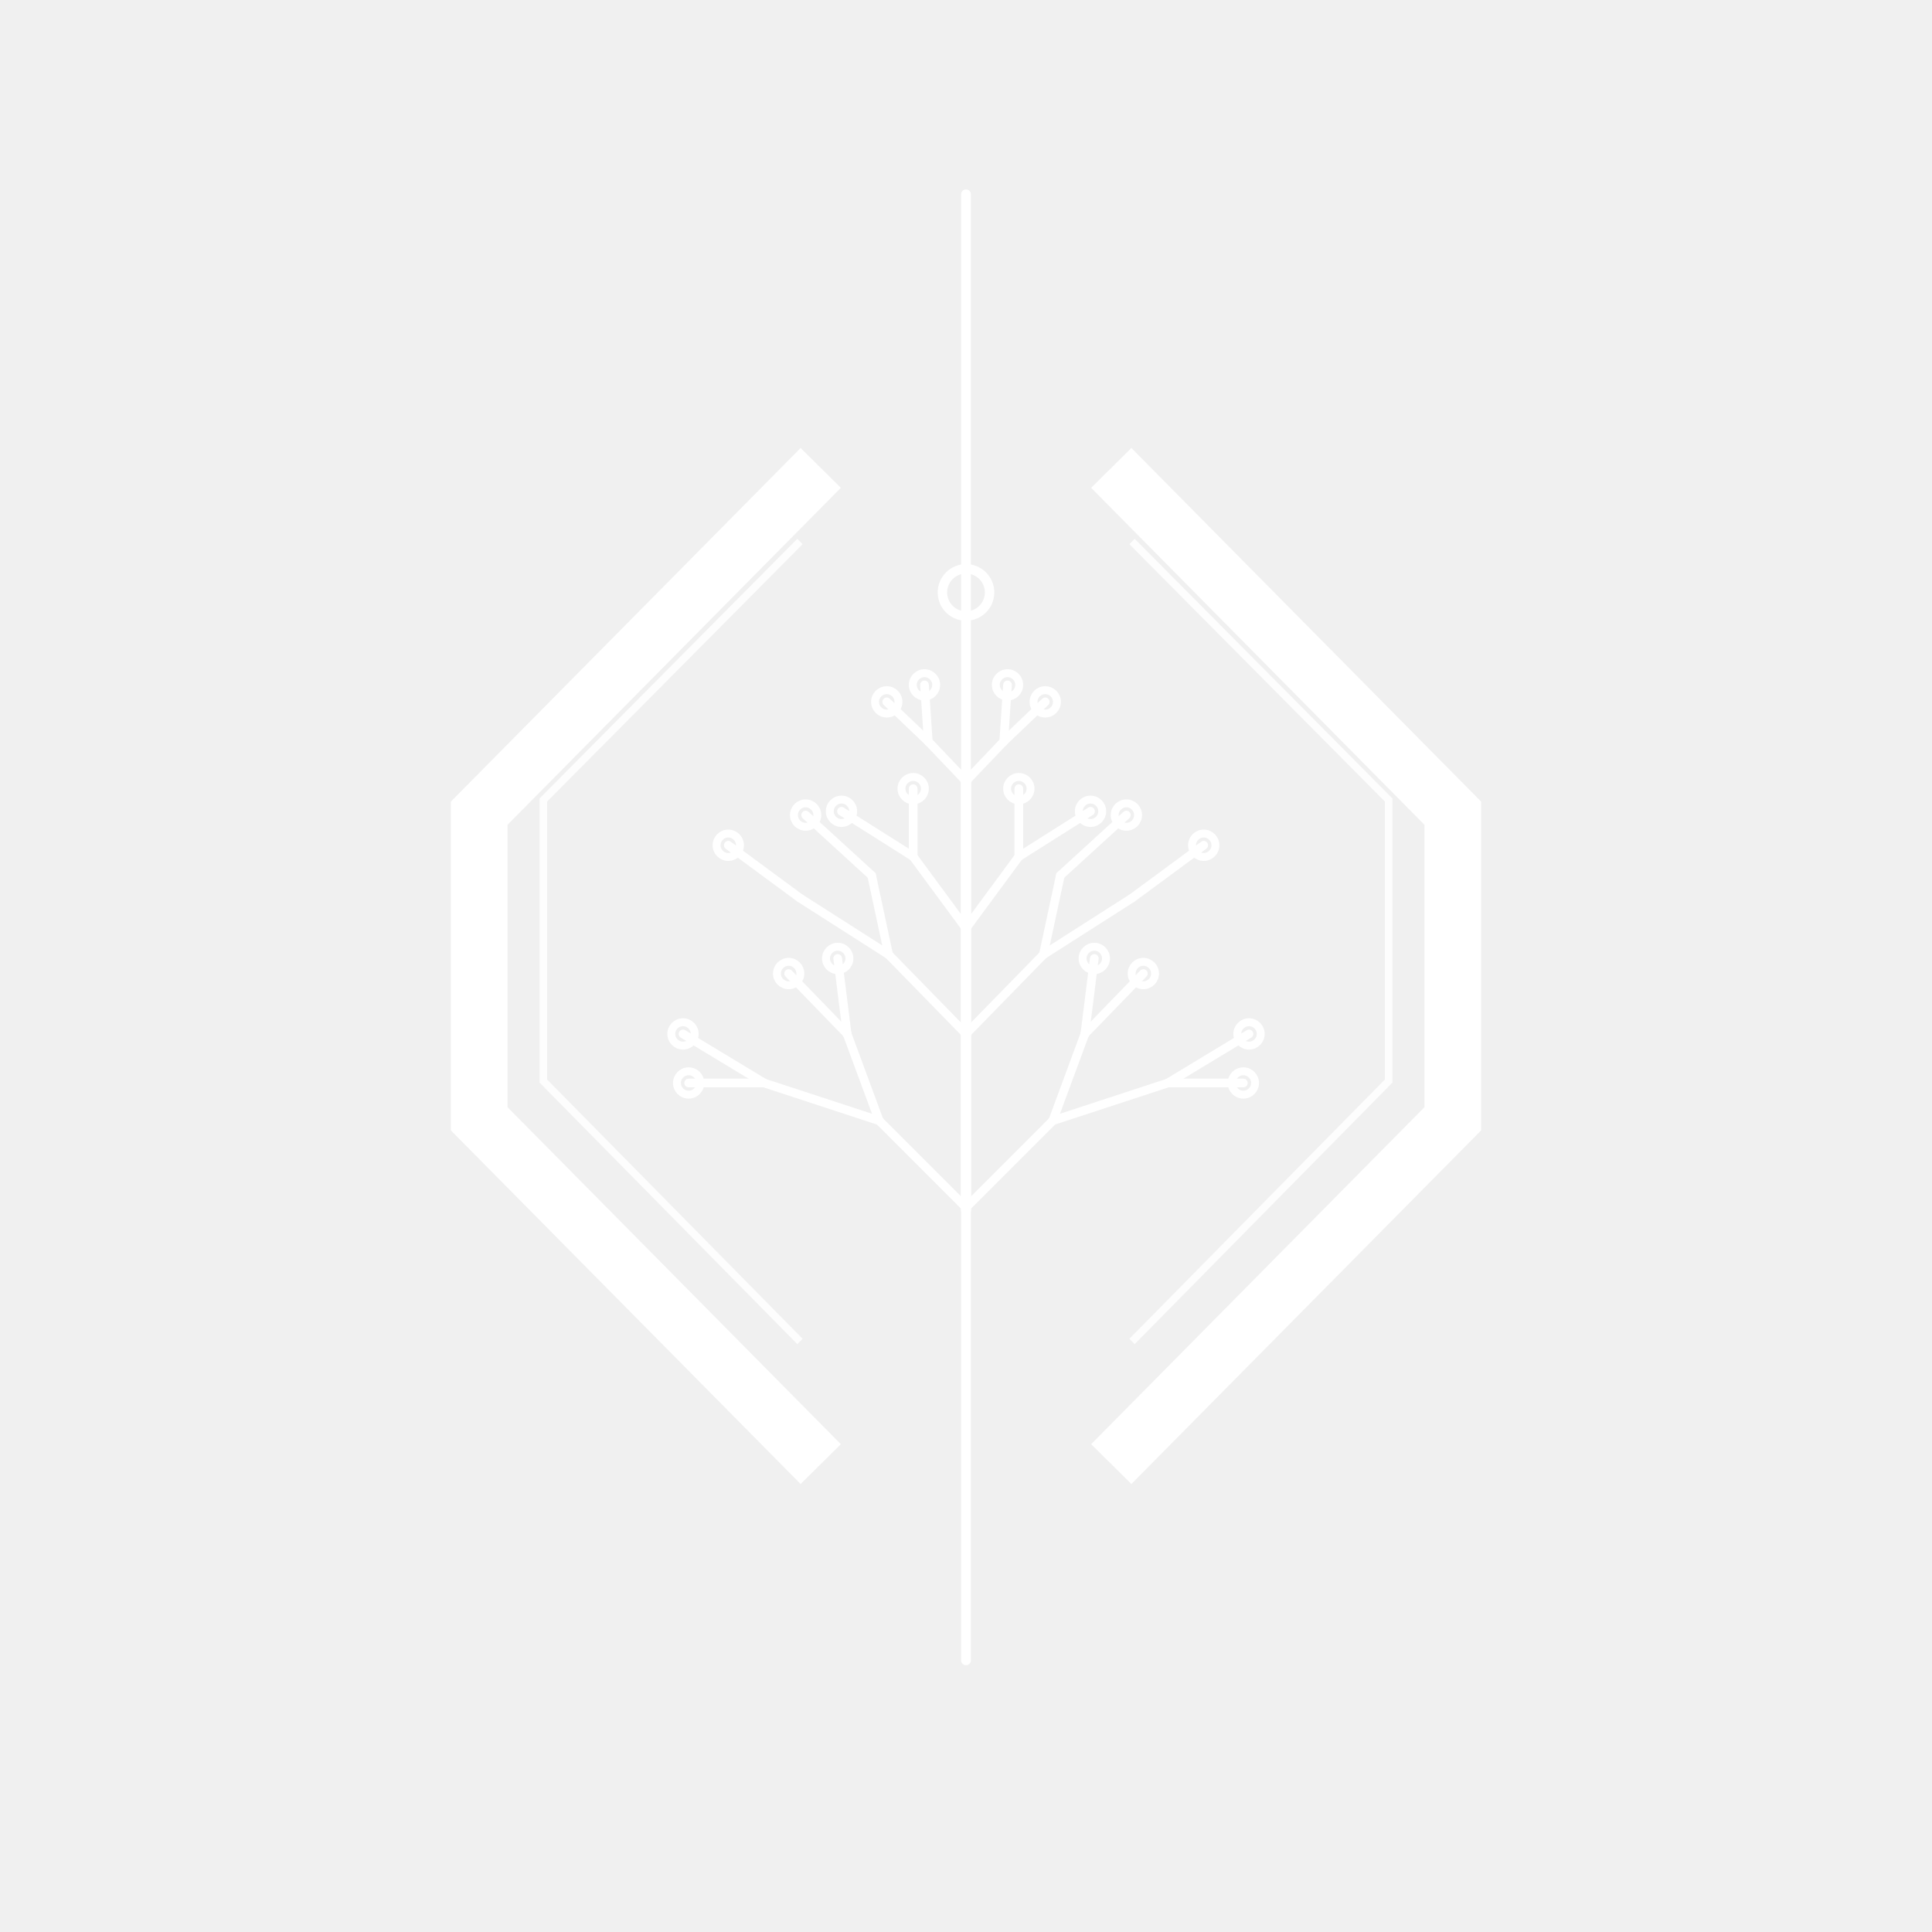
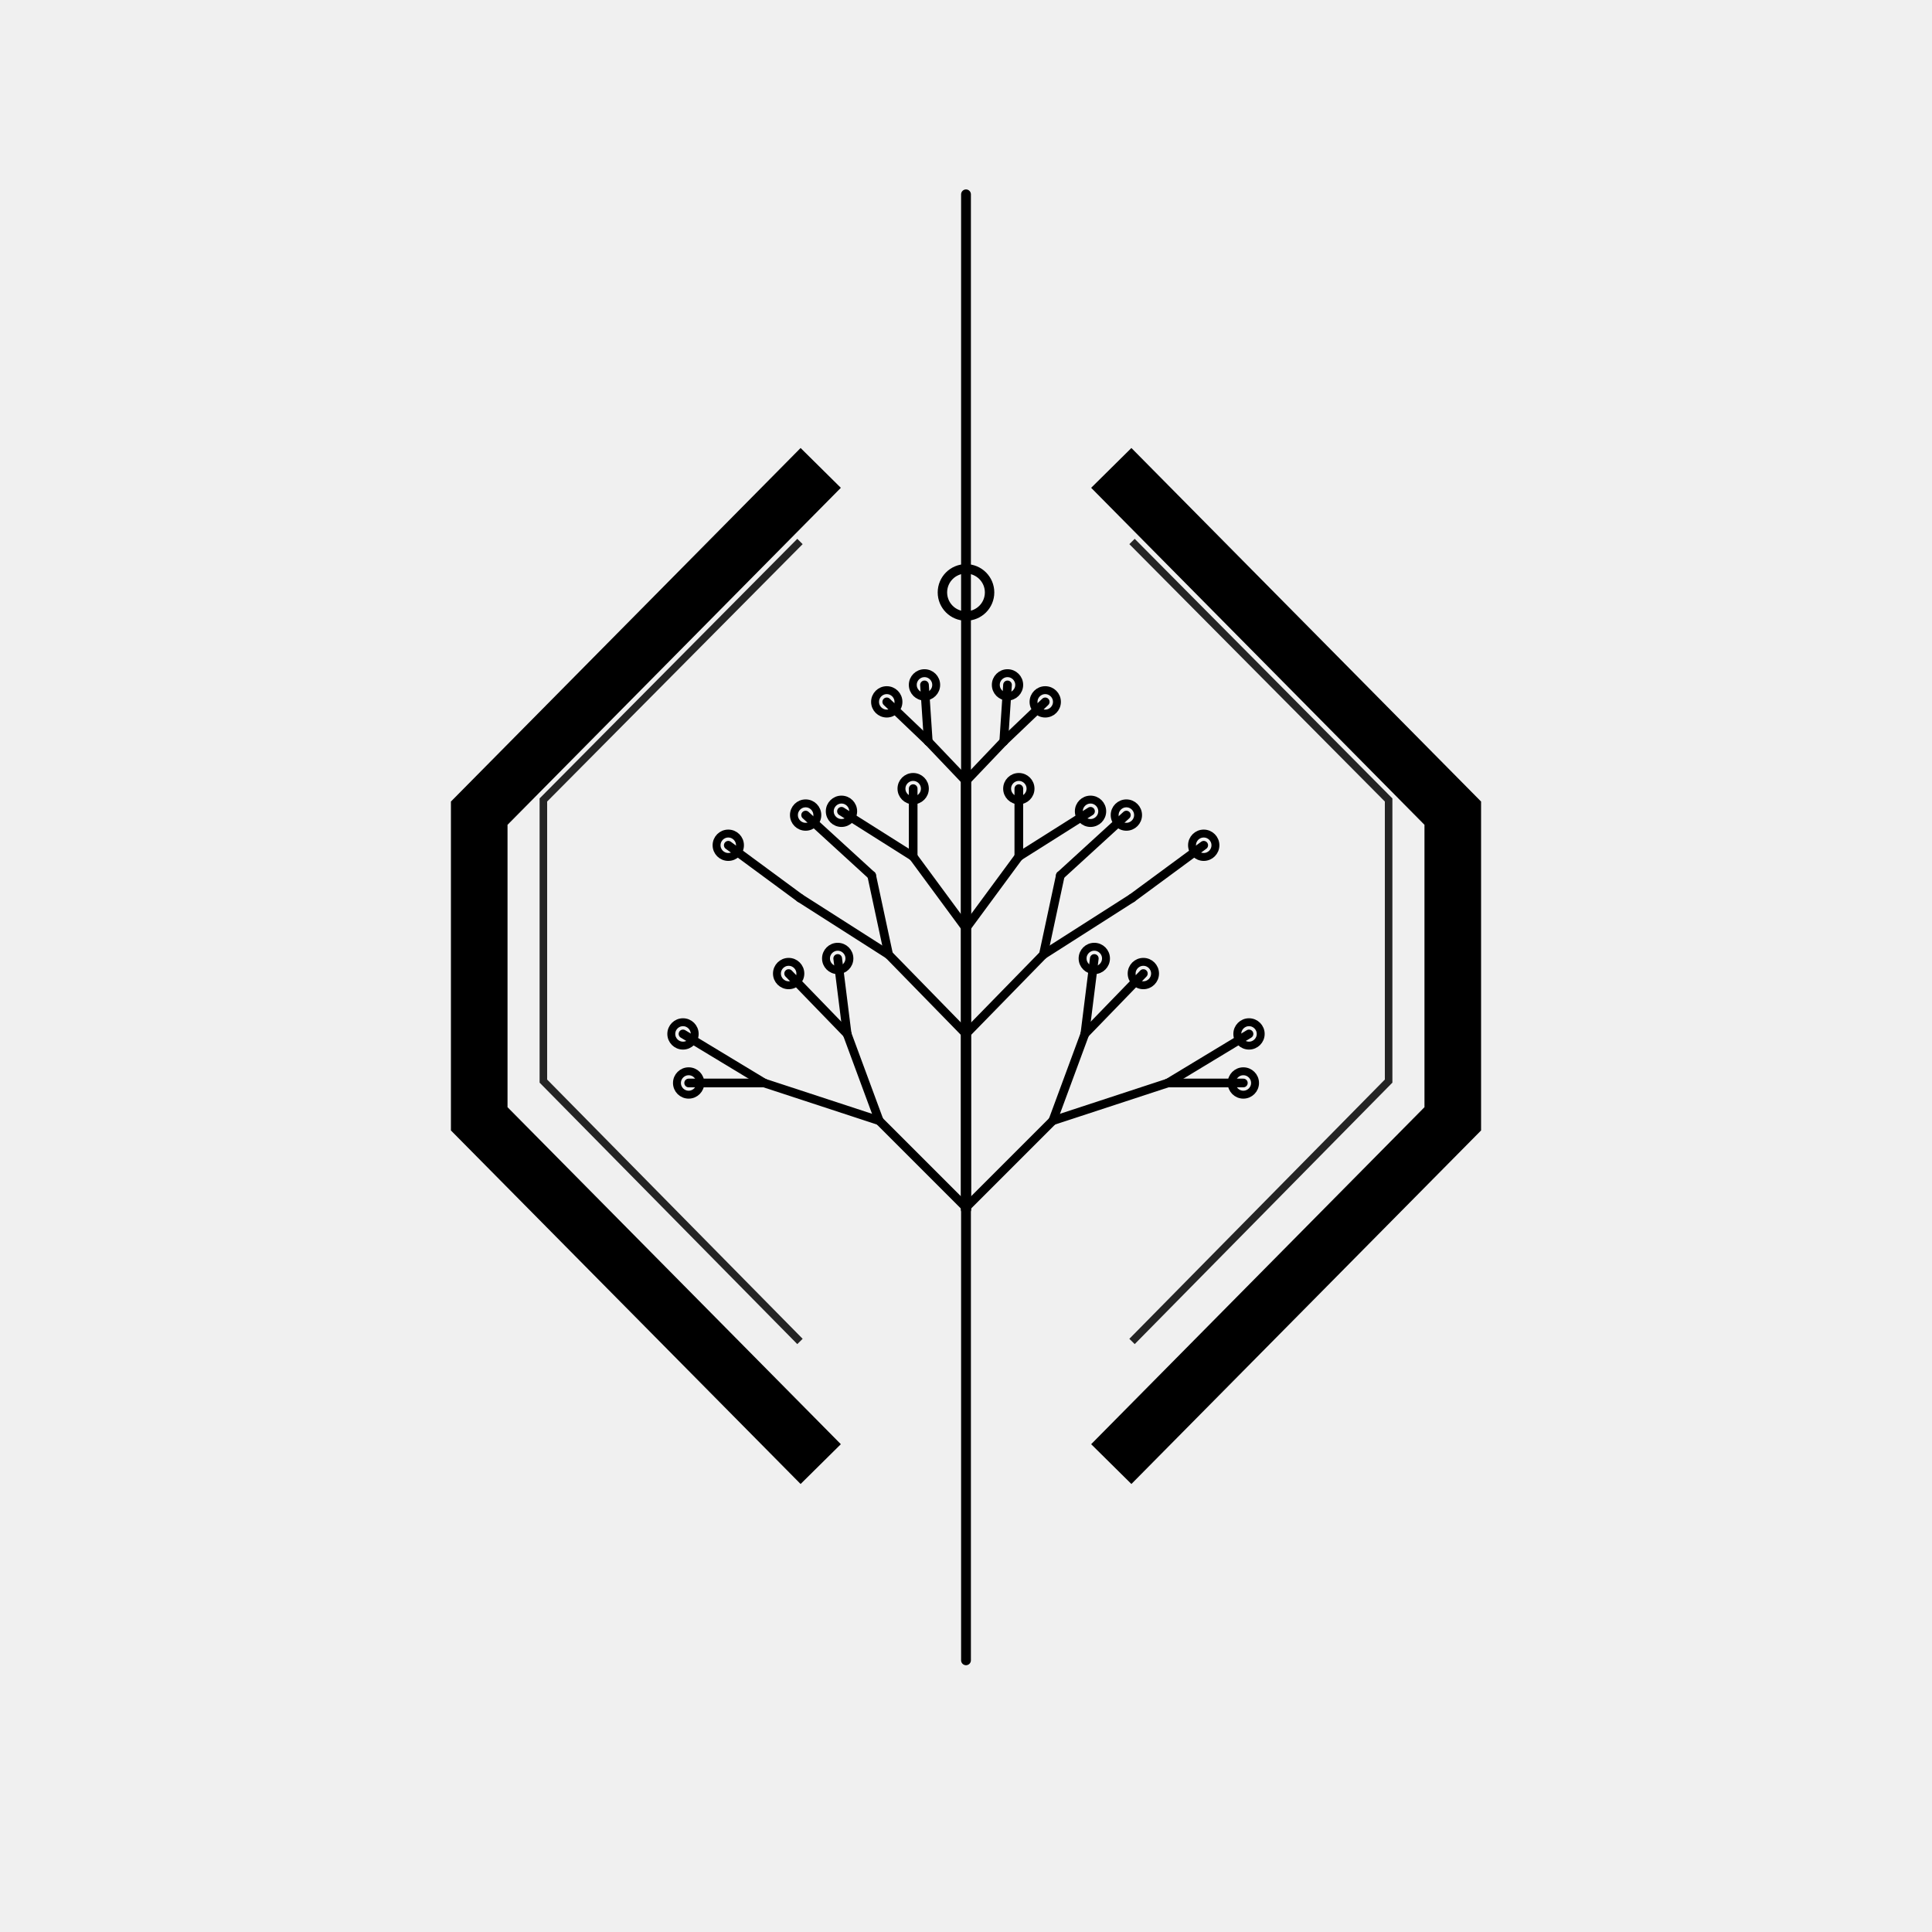
<svg xmlns="http://www.w3.org/2000/svg" width="1024" height="1024" viewBox="0 0 1024 1024" role="img" aria-labelledby="title desc">
  <defs>
    <style>
      .bracket-main { fill: none; stroke-width: 30; stroke-linecap: butt; stroke-linejoin: miter; }
      .bracket-highlight { fill: none; stroke-width: 4; stroke-linecap: butt; stroke-linejoin: miter; opacity: .85; }
      .circuit-line { fill: none; stroke-width: 4.6; stroke-linecap: round; stroke-linejoin: round; }
      .node { fill: none; stroke-width: 4.2; }
      .center-line { fill: none; stroke-width: 5.2; stroke-linecap: round; }
      .tree-trunk { fill: none; stroke-width: 5.4; stroke-linecap: round; stroke-linejoin: round; }
    </style>
  </defs>
  <g id="engram-mark" transform="translate(0 0)">
    <g id="left-blue-code-bracket">
-       <path class="bracket-main" d="M435 248 L254 431 L254 593 L435 776" stroke="#FFFFFF" />
-       <path class="bracket-highlight" d="M424 287 L288 424 L288 573 L424 711" stroke="#FFFFFF" opacity=".72" />
+       <path class="bracket-main" d="M435 248 L254 431 L254 593 L435 776" stroke="#000000" />
+       <path class="bracket-highlight" d="M424 287 L288 424 L288 573 L424 711" stroke="#000000" opacity=".72" />
    </g>
    <g id="right-orange-code-bracket">
-       <path class="bracket-main" d="M589 248 L770 431 L770 593 L589 776" stroke="#FFFFFF" />
-       <path class="bracket-highlight" d="M600 287 L736 424 L736 573 L600 711" stroke="#FFFFFF" opacity=".72" />
+       <path class="bracket-main" d="M589 248 L770 431 L770 593 L589 776" stroke="#000000" />
+       <path class="bracket-highlight" d="M600 287 L736 424 L736 573 L600 711" stroke="#000000" opacity=".72" />
    </g>
    <g id="central-divider">
-       <path class="center-line" d="M512 103 L512 880" stroke="#FFFFFF" />
-       <circle cx="512" cy="314" r="12.5" fill="none" stroke="#FFFFFF" stroke-width="5" />
+       <path class="center-line" d="M512 103 L512 880" stroke="#000000" />
+       <circle cx="512" cy="314" r="12.5" fill="none" stroke="#000000" stroke-width="5" />
    </g>
    <g id="neural-circuit-tree">
      <g id="left-blue-circuit-branches">
-         <path class="circuit-line" d="M512 640 L466 594" stroke="#FFFFFF" />
-         <path class="circuit-line" d="M466 594 L405 574" stroke="#FFFFFF" />
-         <path class="circuit-line" d="M405 574 L362 548" stroke="#FFFFFF" />
-         <path class="circuit-line" d="M405 574 L365 574" stroke="#FFFFFF" />
-         <path class="circuit-line" d="M466 594 L449 548" stroke="#FFFFFF" />
-         <path class="circuit-line" d="M449 548 L418 516" stroke="#FFFFFF" />
-         <path class="circuit-line" d="M449 548 L444 508" stroke="#FFFFFF" />
-         <path class="circuit-line" d="M512 548 L471 506" stroke="#FFFFFF" />
-         <path class="circuit-line" d="M471 506 L424 476" stroke="#FFFFFF" />
-         <path class="circuit-line" d="M424 476 L386 448" stroke="#FFFFFF" />
-         <path class="circuit-line" d="M471 506 L462 464" stroke="#FFFFFF" />
-         <path class="circuit-line" d="M462 464 L427 432" stroke="#FFFFFF" />
-         <path class="circuit-line" d="M512 492 L484 454" stroke="#FFFFFF" />
-         <path class="circuit-line" d="M484 454 L484 418" stroke="#FFFFFF" />
-         <path class="circuit-line" d="M484 454 L446 430" stroke="#FFFFFF" />
-         <path class="circuit-line" d="M512 414 L492 393" stroke="#FFFFFF" />
-         <path class="circuit-line" d="M492 393 L490 363" stroke="#FFFFFF" />
-         <path class="circuit-line" d="M492 393 L470 372" stroke="#FFFFFF" />
-         <circle class="node" cx="362" cy="548" r="6.2" stroke="#FFFFFF" />
-         <circle class="node" cx="365" cy="574" r="6.2" stroke="#FFFFFF" />
-         <circle class="node" cx="418" cy="516" r="6.2" stroke="#FFFFFF" />
-         <circle class="node" cx="444" cy="508" r="6.2" stroke="#FFFFFF" />
-         <circle class="node" cx="386" cy="448" r="6.2" stroke="#FFFFFF" />
-         <circle class="node" cx="427" cy="432" r="6.2" stroke="#FFFFFF" />
-         <circle class="node" cx="484" cy="418" r="6.2" stroke="#FFFFFF" />
-         <circle class="node" cx="446" cy="430" r="6.2" stroke="#FFFFFF" />
-         <circle class="node" cx="490" cy="363" r="6.2" stroke="#FFFFFF" />
-         <circle class="node" cx="470" cy="372" r="6.2" stroke="#FFFFFF" />
+         <path class="circuit-line" d="M512 640 L466 594" stroke="#000000" />
+         <path class="circuit-line" d="M466 594 L405 574" stroke="#000000" />
+         <path class="circuit-line" d="M405 574 L362 548" stroke="#000000" />
+         <path class="circuit-line" d="M405 574 L365 574" stroke="#000000" />
+         <path class="circuit-line" d="M466 594 L449 548" stroke="#000000" />
+         <path class="circuit-line" d="M449 548 L418 516" stroke="#000000" />
+         <path class="circuit-line" d="M449 548 L444 508" stroke="#000000" />
+         <path class="circuit-line" d="M512 548 L471 506" stroke="#000000" />
+         <path class="circuit-line" d="M471 506 L424 476" stroke="#000000" />
+         <path class="circuit-line" d="M424 476 L386 448" stroke="#000000" />
+         <path class="circuit-line" d="M471 506 L462 464" stroke="#000000" />
+         <path class="circuit-line" d="M462 464 L427 432" stroke="#000000" />
+         <path class="circuit-line" d="M512 492 L484 454" stroke="#000000" />
+         <path class="circuit-line" d="M484 454 L484 418" stroke="#000000" />
+         <path class="circuit-line" d="M484 454 L446 430" stroke="#000000" />
+         <path class="circuit-line" d="M512 414 L492 393" stroke="#000000" />
+         <path class="circuit-line" d="M492 393 L490 363" stroke="#000000" />
+         <path class="circuit-line" d="M492 393 L470 372" stroke="#000000" />
+         <circle class="node" cx="362" cy="548" r="6.2" stroke="#000000" />
+         <circle class="node" cx="365" cy="574" r="6.2" stroke="#000000" />
+         <circle class="node" cx="418" cy="516" r="6.2" stroke="#000000" />
+         <circle class="node" cx="444" cy="508" r="6.2" stroke="#000000" />
+         <circle class="node" cx="386" cy="448" r="6.2" stroke="#000000" />
+         <circle class="node" cx="427" cy="432" r="6.2" stroke="#000000" />
+         <circle class="node" cx="484" cy="418" r="6.2" stroke="#000000" />
+         <circle class="node" cx="446" cy="430" r="6.2" stroke="#000000" />
+         <circle class="node" cx="490" cy="363" r="6.2" stroke="#000000" />
+         <circle class="node" cx="470" cy="372" r="6.2" stroke="#000000" />
      </g>
      <g id="right-orange-circuit-branches">
-         <path class="circuit-line" d="M512 640 L558 594" stroke="#FFFFFF" />
-         <path class="circuit-line" d="M558 594 L619 574" stroke="#FFFFFF" />
-         <path class="circuit-line" d="M619 574 L662 548" stroke="#FFFFFF" />
-         <path class="circuit-line" d="M619 574 L659 574" stroke="#FFFFFF" />
-         <path class="circuit-line" d="M558 594 L575 548" stroke="#FFFFFF" />
-         <path class="circuit-line" d="M575 548 L606 516" stroke="#FFFFFF" />
-         <path class="circuit-line" d="M575 548 L580 508" stroke="#FFFFFF" />
-         <path class="circuit-line" d="M512 548 L553 506" stroke="#FFFFFF" />
-         <path class="circuit-line" d="M553 506 L600 476" stroke="#FFFFFF" />
-         <path class="circuit-line" d="M600 476 L638 448" stroke="#FFFFFF" />
-         <path class="circuit-line" d="M553 506 L562 464" stroke="#FFFFFF" />
-         <path class="circuit-line" d="M562 464 L597 432" stroke="#FFFFFF" />
-         <path class="circuit-line" d="M512 492 L540 454" stroke="#FFFFFF" />
-         <path class="circuit-line" d="M540 454 L540 418" stroke="#FFFFFF" />
-         <path class="circuit-line" d="M540 454 L578 430" stroke="#FFFFFF" />
-         <path class="circuit-line" d="M512 414 L532 393" stroke="#FFFFFF" />
-         <path class="circuit-line" d="M532 393 L534 363" stroke="#FFFFFF" />
-         <path class="circuit-line" d="M532 393 L554 372" stroke="#FFFFFF" />
-         <circle class="node" cx="662" cy="548" r="6.2" stroke="#FFFFFF" />
-         <circle class="node" cx="659" cy="574" r="6.2" stroke="#FFFFFF" />
-         <circle class="node" cx="606" cy="516" r="6.2" stroke="#FFFFFF" />
-         <circle class="node" cx="580" cy="508" r="6.2" stroke="#FFFFFF" />
-         <circle class="node" cx="638" cy="448" r="6.2" stroke="#FFFFFF" />
-         <circle class="node" cx="597" cy="432" r="6.2" stroke="#FFFFFF" />
-         <circle class="node" cx="540" cy="418" r="6.2" stroke="#FFFFFF" />
-         <circle class="node" cx="578" cy="430" r="6.2" stroke="#FFFFFF" />
-         <circle class="node" cx="534" cy="363" r="6.2" stroke="#FFFFFF" />
-         <circle class="node" cx="554" cy="372" r="6.2" stroke="#FFFFFF" />
+         <path class="circuit-line" d="M512 640 L558 594" stroke="#000000" />
+         <path class="circuit-line" d="M558 594 L619 574" stroke="#000000" />
+         <path class="circuit-line" d="M619 574 L662 548" stroke="#000000" />
+         <path class="circuit-line" d="M619 574 L659 574" stroke="#000000" />
+         <path class="circuit-line" d="M558 594 L575 548" stroke="#000000" />
+         <path class="circuit-line" d="M575 548 L606 516" stroke="#000000" />
+         <path class="circuit-line" d="M575 548 L580 508" stroke="#000000" />
+         <path class="circuit-line" d="M512 548 L553 506" stroke="#000000" />
+         <path class="circuit-line" d="M553 506 L600 476" stroke="#000000" />
+         <path class="circuit-line" d="M600 476 L638 448" stroke="#000000" />
+         <path class="circuit-line" d="M553 506 L562 464" stroke="#000000" />
+         <path class="circuit-line" d="M562 464 L597 432" stroke="#000000" />
+         <path class="circuit-line" d="M512 492 L540 454" stroke="#000000" />
+         <path class="circuit-line" d="M540 454 L540 418" stroke="#000000" />
+         <path class="circuit-line" d="M540 454 L578 430" stroke="#000000" />
+         <path class="circuit-line" d="M512 414 L532 393" stroke="#000000" />
+         <path class="circuit-line" d="M532 393 L534 363" stroke="#000000" />
+         <path class="circuit-line" d="M532 393 L554 372" stroke="#000000" />
+         <circle class="node" cx="662" cy="548" r="6.2" stroke="#000000" />
+         <circle class="node" cx="659" cy="574" r="6.2" stroke="#000000" />
+         <circle class="node" cx="606" cy="516" r="6.2" stroke="#000000" />
+         <circle class="node" cx="580" cy="508" r="6.2" stroke="#000000" />
+         <circle class="node" cx="638" cy="448" r="6.2" stroke="#000000" />
+         <circle class="node" cx="597" cy="432" r="6.2" stroke="#000000" />
+         <circle class="node" cx="540" cy="418" r="6.2" stroke="#000000" />
+         <circle class="node" cx="578" cy="430" r="6.2" stroke="#000000" />
+         <circle class="node" cx="534" cy="363" r="6.2" stroke="#000000" />
+         <circle class="node" cx="554" cy="372" r="6.2" stroke="#000000" />
      </g>
      <g id="center-trunk">
-         <path class="tree-trunk" d="M512 641 L512 545 L512 492 L512 412" stroke="#FFFFFF" />
-         <path class="tree-trunk" d="M512 641 L512 545 L512 492 L512 412" stroke="#FFFFFF" opacity=".38" />
+         <path class="tree-trunk" d="M512 641 L512 545 L512 492 L512 412" stroke="#000000" />
+         <path class="tree-trunk" d="M512 641 L512 545 L512 492 L512 412" stroke="#000000" opacity=".38" />
      </g>
    </g>
  </g>
</svg>
